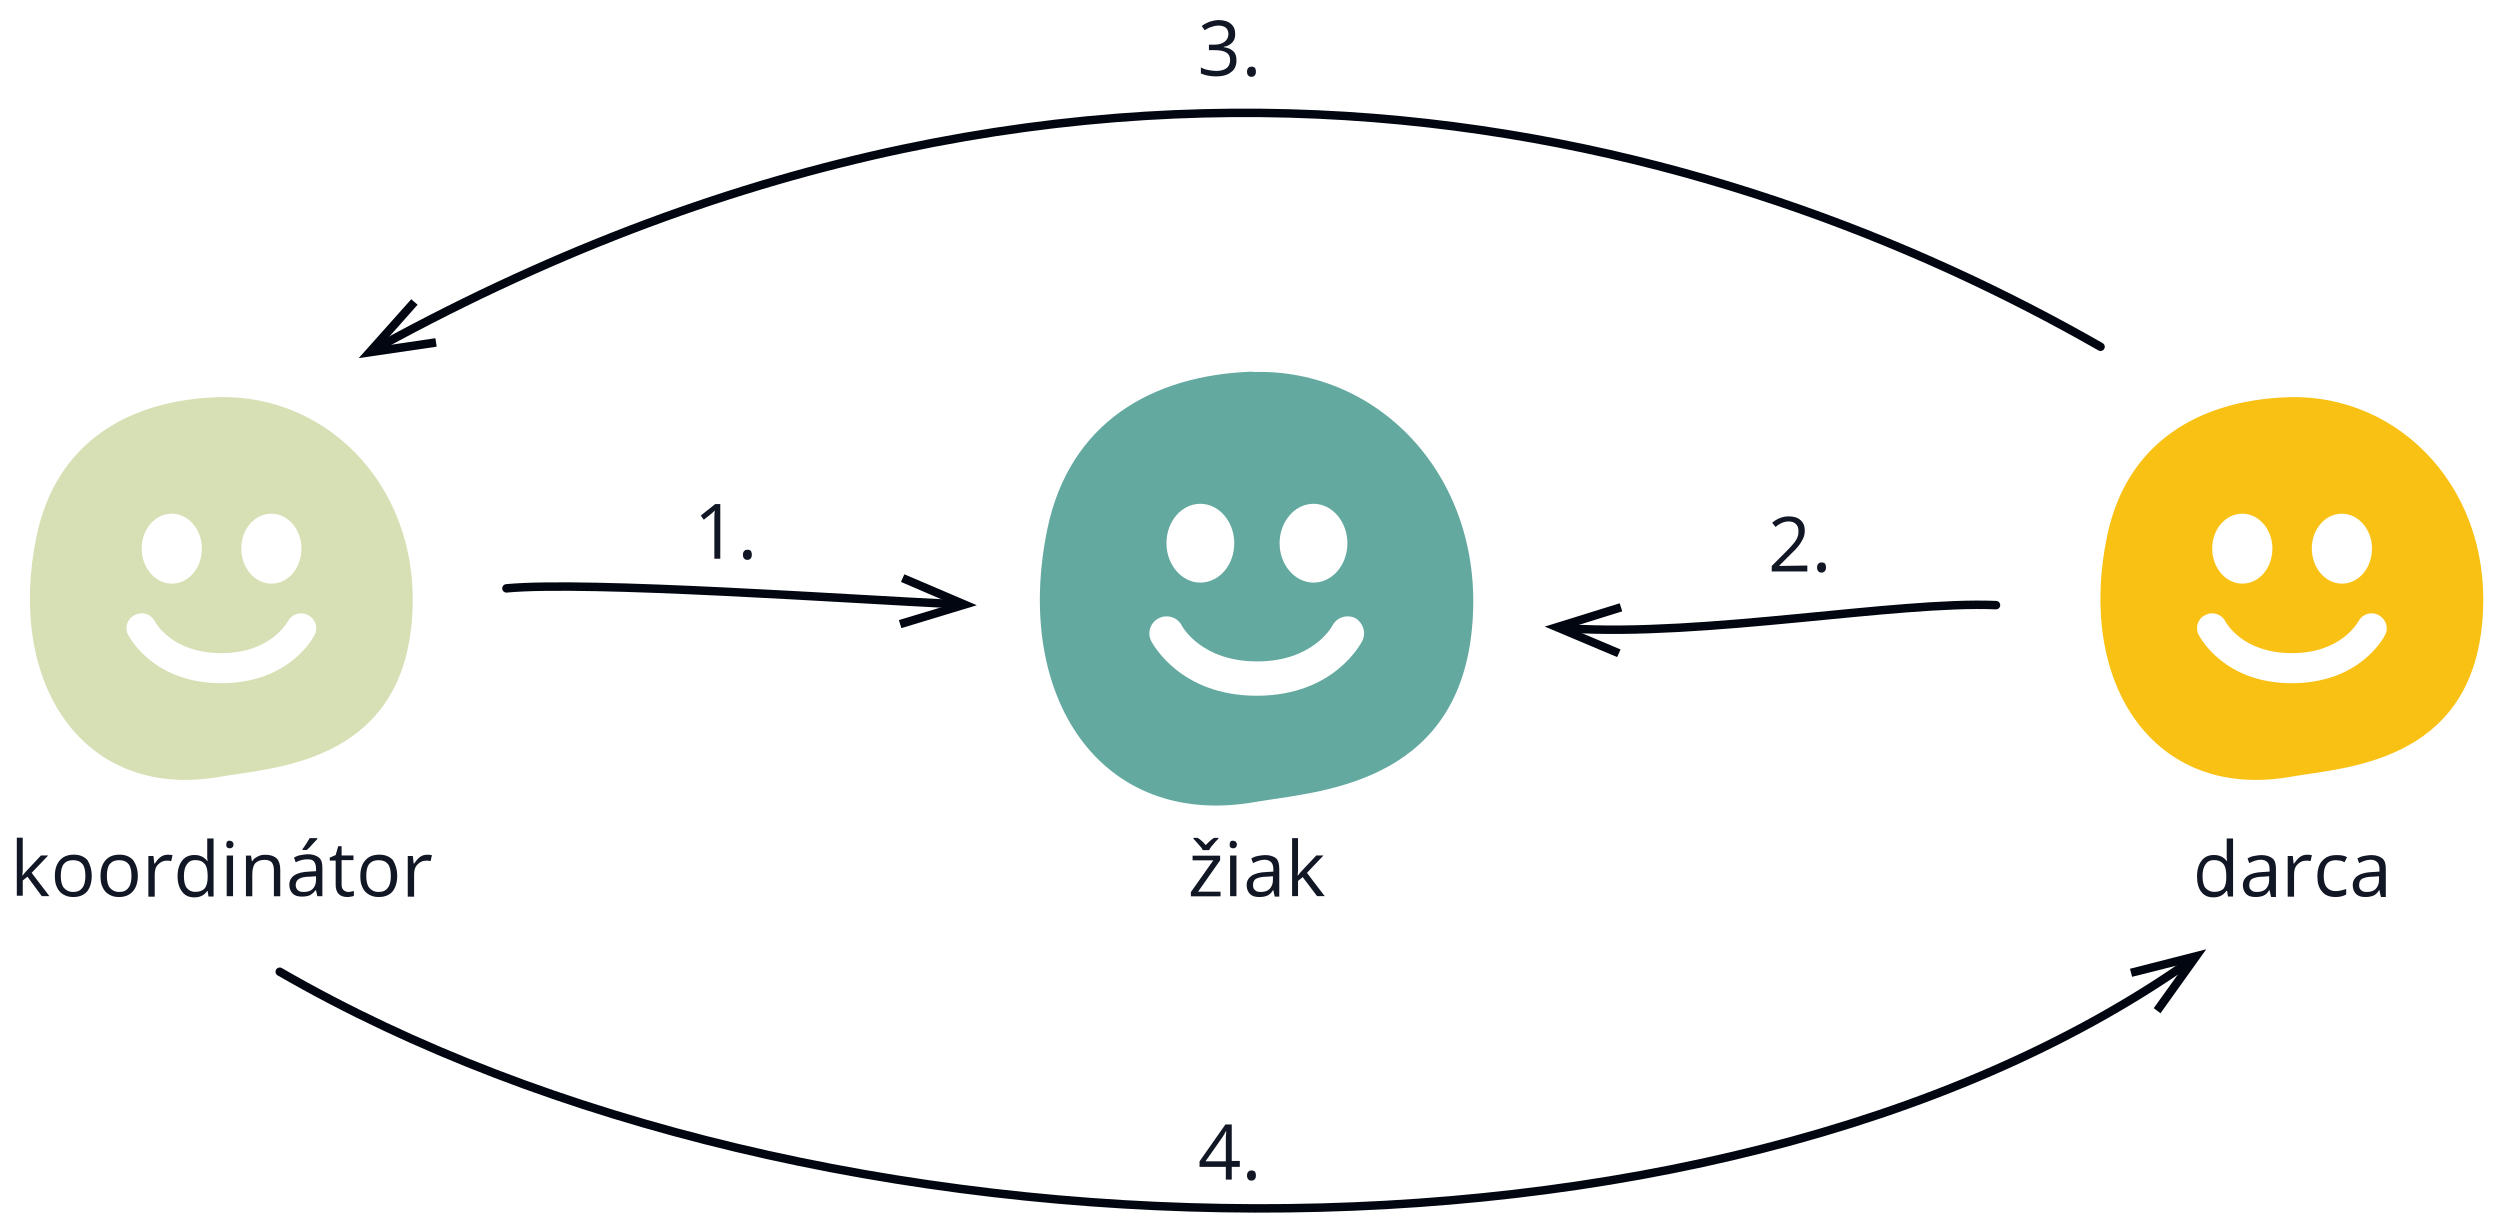
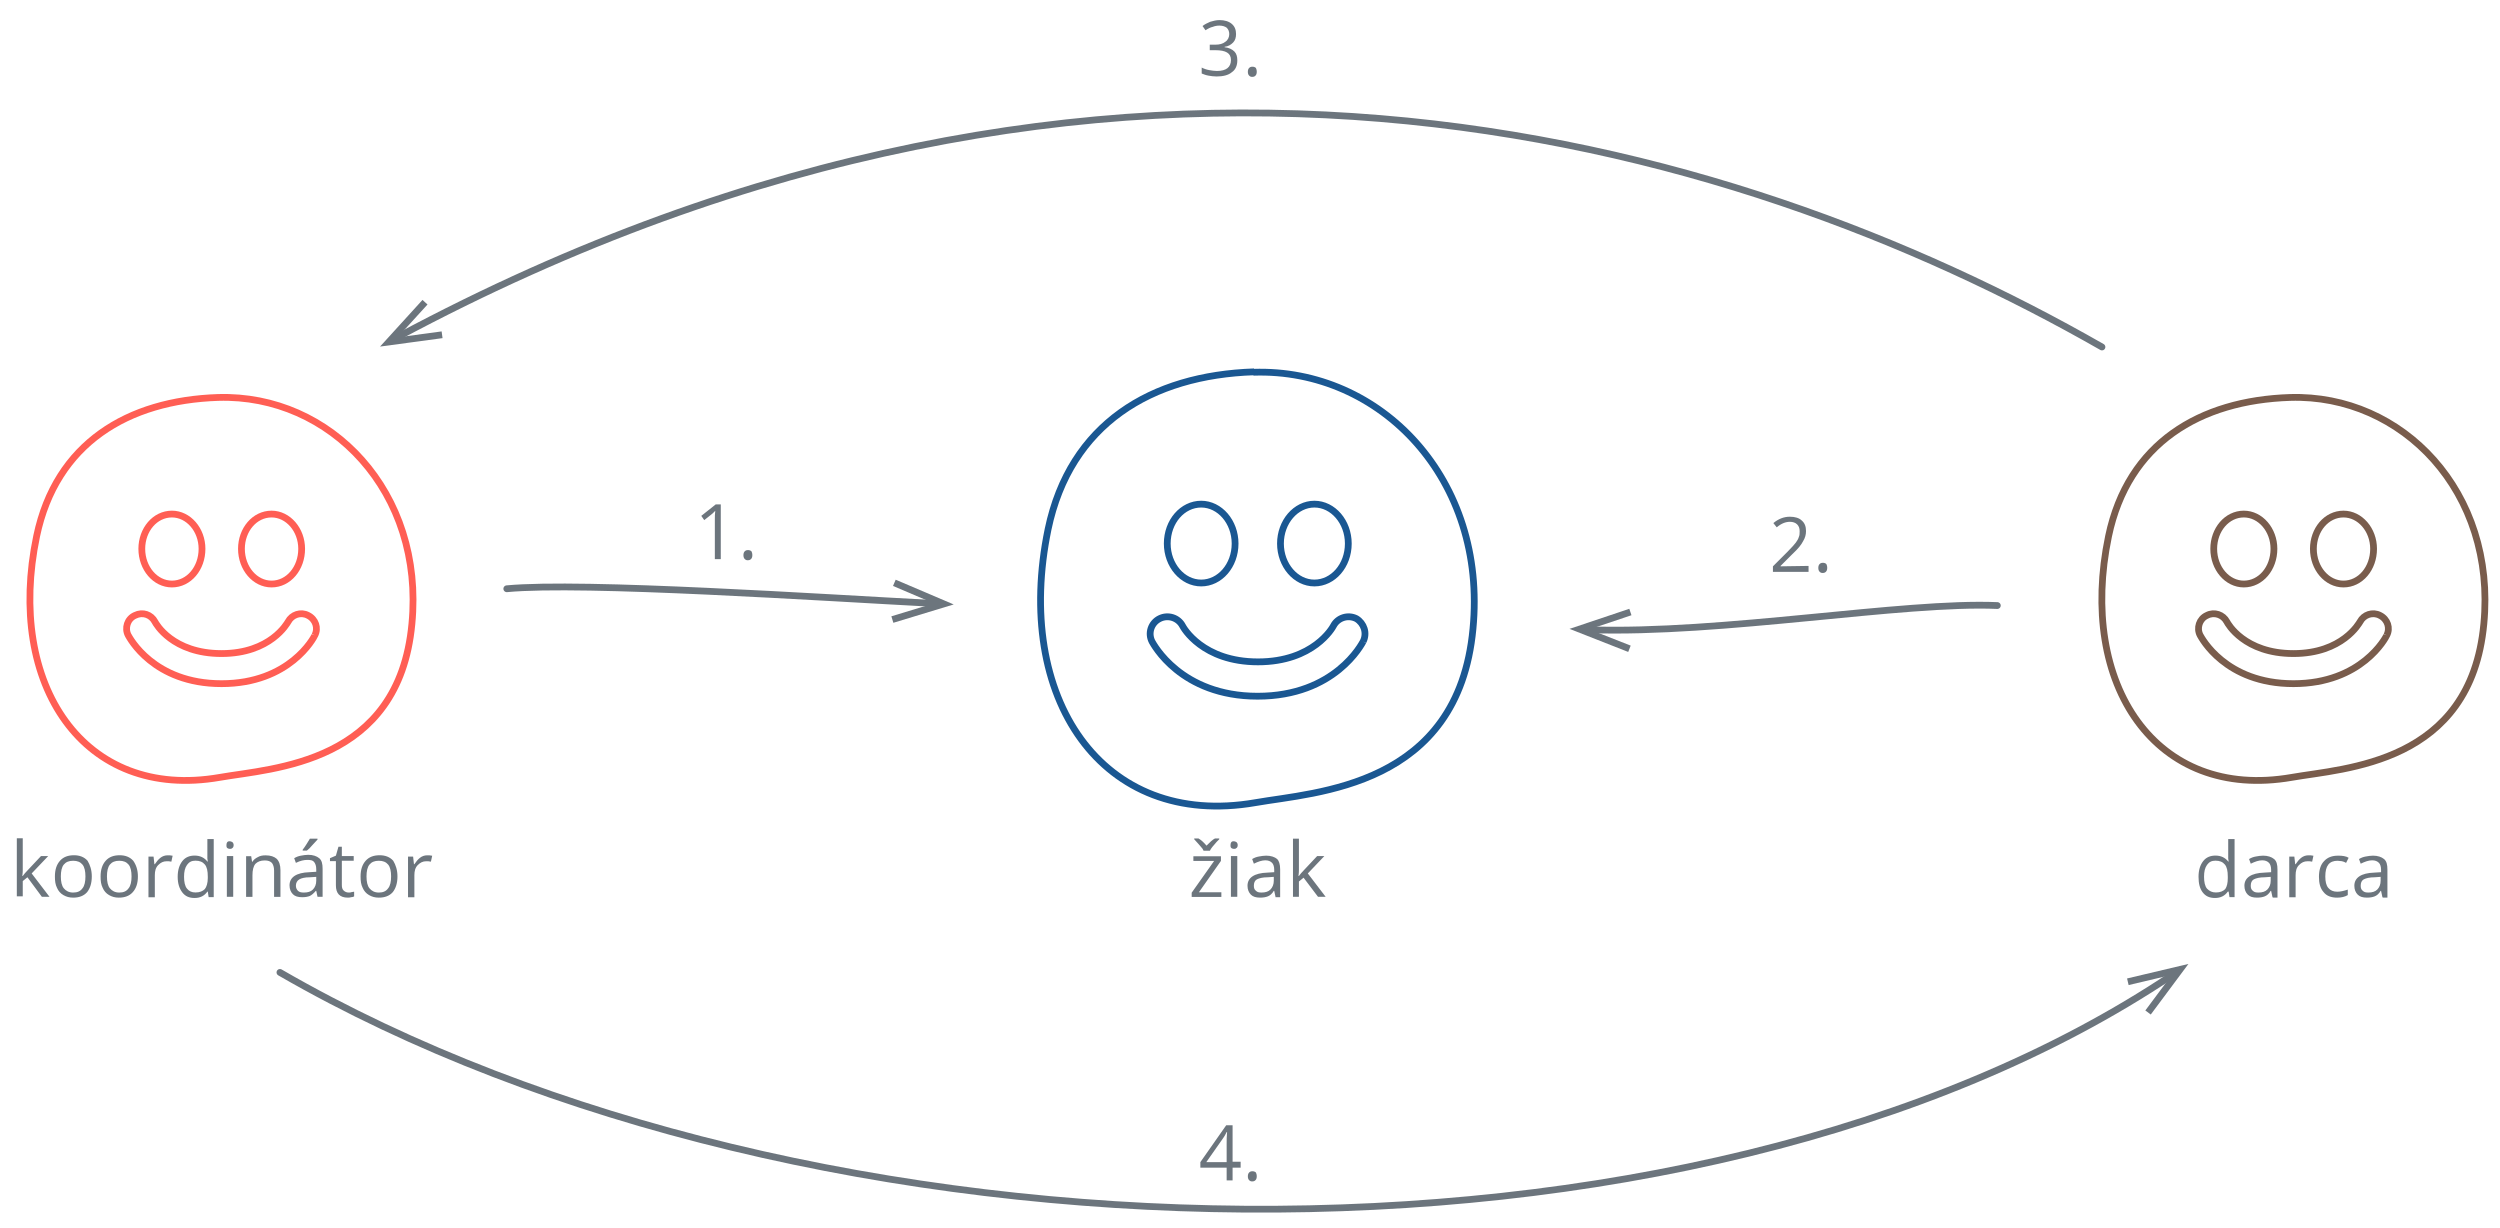
- <svg xmlns="http://www.w3.org/2000/svg" viewBox="0 0 737.5 362.5" height="362.5" width="737.5" xml:space="preserve" version="1.1">
-   <style>.s0{fill:#121726;}.s1{fill:none;stroke-linecap:round;stroke-linejoin:round;stroke-width:2;stroke:#020611;}.s2{fill:#020611;}</style>
-   <defs>
-     <clipPath clipPathUnits="userSpaceOnUse">
-       <path d="M0 290 590 290 590 0 0 0 0 290Z" />
-     </clipPath>
-   </defs>
-   <g transform="matrix(1.25,0,0,-1.25,0,362.5)">
-     <g clip-path="url(#clipPath16)">
-       <g transform="translate(74.2422,140.1641)">
-         <path d="m0 0c-0.2-0.5-5.9-11.4-22-11.4-16.1 0-21.7 10.9-22 11.4-0.9 1.7-0.2 3.9 1.6 4.7 1.8 0.9 3.8 0.2 4.7-1.5 0.2-0.4 4.1-7.5 15.7-7.5 11.6 0 15.5 7.2 15.7 7.5 0.9 1.7 3 2.4 4.7 1.5C0.2 3.8 0.9 1.7 0 0m-33.7 28.6c3.9 0 7.1-3.7 7.1-8.2 0-4.6-3.1-8.3-7.1-8.3-3.9 0-7.1 3.7-7.1 8.3 0 4.5 3.1 8.2 7.1 8.2m23.5 0c3.9 0 7.1-3.7 7.1-8.2 0-4.6-3.1-8.3-7.1-8.3-3.9 0-7.1 3.7-7.1 8.3 0 4.5 3.1 8.2 7.1 8.2m-12.6 27.5c-21.3-0.7-38.2-10.8-42.8-32.7-7.3-35 11.1-62.5 43.2-56.9 12.5 2.2 42.2 3.1 45.3 36.2 3 31.1-19.2 54.2-45.7 53.4" fill="#d7e0b5" />
-       </g>
-       <g transform="translate(5.3672,83.4053)">
-         <path d="m0 0c0.3 0.4 0.6 0.8 1.2 1.4l3.1 3.3 1.7 0-3.9-4.1 4.2-5.5-1.8 0-3.4 4.6-1.1-0.9 0-3.6-1.4 0 0 13.7 1.4 0 0-7.3C0 1.2 0 0.7-0.1 0L0 0Z" fill="#121726" />
-       </g>
-       <g transform="translate(14.3496,83.2998)">
-         <path d="m0 0c0-1.2 0.2-2.2 0.7-2.8 0.5-0.6 1.2-1 2.2-1 1 0 1.7 0.3 2.2 1C5.6-2.2 5.8-1.2 5.8 0 5.8 1.2 5.6 2.2 5.1 2.8 4.6 3.4 3.9 3.7 2.9 3.7 1.9 3.7 1.2 3.4 0.7 2.8 0.2 2.2 0 1.2 0 0M7.3 0C7.3-1.6 6.9-2.8 6.2-3.7 5.4-4.6 4.3-5 2.9-5c-0.9 0-1.6 0.2-2.3 0.6-0.7 0.4-1.2 1-1.5 1.7-0.4 0.8-0.5 1.6-0.5 2.7 0 1.6 0.4 2.8 1.2 3.7 0.8 0.9 1.9 1.3 3.3 1.3 1.3 0 2.4-0.4 3.2-1.3C6.9 2.7 7.3 1.5 7.3 0" fill="#121726" />
-       </g>
-       <g transform="translate(25.2227,83.2998)">
-         <path d="m0 0c0-1.2 0.2-2.2 0.7-2.8 0.5-0.6 1.2-1 2.2-1 1 0 1.7 0.3 2.2 1C5.6-2.2 5.8-1.2 5.8 0 5.8 1.2 5.6 2.2 5.1 2.8 4.6 3.4 3.9 3.7 2.9 3.7 1.9 3.7 1.2 3.4 0.7 2.8 0.2 2.2 0 1.2 0 0m7.3 0c0-1.6-0.4-2.8-1.2-3.7-0.8-0.9-1.9-1.3-3.3-1.3-0.9 0-1.6 0.2-2.3 0.6-0.7 0.4-1.2 1-1.5 1.7-0.4 0.8-0.5 1.6-0.5 2.7 0 1.6 0.4 2.8 1.2 3.7 0.8 0.9 1.9 1.3 3.3 1.3 1.3 0 2.4-0.4 3.2-1.3C6.9 2.7 7.3 1.5 7.3 0" fill="#121726" />
-       </g>
-       <g transform="translate(39.5137,88.2832)">
-         <path d="M0 0C0.4 0 0.8 0 1.2-0.1L0.9-1.5c-0.4 0.1-0.7 0.1-1.1 0.1-0.8 0-1.4-0.3-2-0.9-0.6-0.6-0.8-1.4-0.8-2.4l0-5.2-1.5 0 0 9.6 1.2 0 0.2-1.8 0.1 0c0.4 0.6 0.8 1.1 1.3 1.5C-1.2-0.2-0.6 0 0 0" fill="#121726" />
-       </g>
-       <g transform="translate(46.1055,79.5205)">
-         <path d="m0 0c1 0 1.7 0.3 2.2 0.8 0.4 0.5 0.7 1.4 0.7 2.6l0 0.3c0 1.4-0.2 2.3-0.7 2.9-0.5 0.6-1.2 0.9-2.2 0.9-0.9 0-1.5-0.3-2-1-0.5-0.7-0.7-1.6-0.7-2.8 0-1.2 0.2-2.2 0.7-2.8C-1.5 0.3-0.9 0 0 0m2.9 0.2-0.1 0c-0.7-1-1.7-1.5-3-1.5-1.3 0-2.2 0.4-2.9 1.3-0.7 0.9-1.1 2.1-1.1 3.7 0 1.6 0.4 2.8 1.1 3.7 0.7 0.9 1.7 1.3 2.9 1.3 1.3 0 2.3-0.5 3-1.4l0.1 0-0.1 0.7 0 0.7 0 3.9 1.5 0 0-13.7-1.2 0-0.2 1.3z" fill="#121726" />
-       </g>
-       <path d="m55 78.5-1.5 0 0 9.6 1.5 0 0-9.6zm-1.6 12.2c0 0.3 0.1 0.6 0.2 0.7 0.2 0.2 0.4 0.2 0.6 0.2 0.2 0 0.4-0.1 0.6-0.2 0.2-0.2 0.3-0.4 0.3-0.7 0-0.3-0.1-0.6-0.3-0.7-0.2-0.2-0.4-0.2-0.6-0.2-0.2 0-0.5 0.1-0.6 0.2-0.2 0.2-0.2 0.4-0.2 0.7" fill="#121726" />
-       <g transform="translate(64.6406,78.4746)">
-         <path d="m0 0 0 6.2c0 0.8-0.2 1.4-0.5 1.8-0.4 0.4-0.9 0.6-1.7 0.6-1 0-1.7-0.3-2.2-0.8C-4.9 7.2-5.1 6.3-5.1 5.1l0-5.1-1.5 0 0 9.6 1.2 0 0.2-1.3 0.1 0c0.3 0.5 0.7 0.8 1.3 1.1 0.5 0.3 1.1 0.4 1.8 0.4 1.2 0 2-0.3 2.6-0.8C1.2 8.4 1.5 7.5 1.5 6.3L1.5 0 0 0Z" fill="#121726" />
-       </g>
-       <g transform="translate(71.3828,89.6016)">
-         <path d="m0 0c0.3 0.4 0.6 0.8 0.9 1.3 0.3 0.5 0.6 1 0.8 1.3l1.8 0 0-0.2C3.2 2.1 2.8 1.6 2.3 1.1 1.8 0.5 1.4 0.1 1-0.2L0-0.2 0 0Zm0.3-10.1c0.9 0 1.6 0.2 2.1 0.7 0.5 0.5 0.8 1.2 0.8 2.1l0 0.9-1.5-0.1c-1.2 0-2-0.2-2.5-0.5-0.5-0.3-0.8-0.8-0.8-1.5 0-0.5 0.2-0.9 0.5-1.2 0.3-0.3 0.8-0.4 1.3-0.4m3.3-1-0.3 1.4-0.1 0c-0.5-0.6-1-1-1.4-1.2-0.5-0.2-1.1-0.3-1.8-0.3-1 0-1.7 0.2-2.2 0.7-0.5 0.5-0.8 1.2-0.8 2.1 0 1.9 1.6 3 4.7 3.1l1.6 0.1 0 0.6c0 0.8-0.2 1.3-0.5 1.7-0.3 0.4-0.8 0.5-1.6 0.5-0.8 0-1.7-0.2-2.7-0.7l-0.4 1.1c0.5 0.3 1 0.5 1.6 0.6 0.6 0.1 1.1 0.2 1.7 0.2 1.1 0 2-0.3 2.6-0.8 0.6-0.5 0.8-1.3 0.8-2.5l0-6.6-1.1 0z" fill="#121726" />
-       </g>
-       <g transform="translate(82.2188,79.5029)">
-         <path d="m0 0c0.3 0 0.5 0 0.7 0.1 0.2 0 0.4 0.1 0.6 0.1l0-1.1C1.2-1 0.9-1.1 0.6-1.1 0.3-1.2 0-1.2-0.2-1.2c-1.9 0-2.8 1-2.8 2.9l0 5.7-1.4 0 0 0.7 1.4 0.6 0.6 2.1 0.8 0 0-2.2 2.8 0 0-1.1-2.8 0 0-5.7c0-0.6 0.1-1 0.4-1.3C-0.9 0.2-0.5 0 0 0" fill="#121726" />
-       </g>
-       <g transform="translate(86.4375,83.2998)">
-         <path d="m0 0c0-1.2 0.2-2.2 0.7-2.8 0.5-0.6 1.2-1 2.2-1 1 0 1.7 0.3 2.2 1C5.6-2.2 5.8-1.2 5.8 0 5.8 1.2 5.6 2.2 5.1 2.8 4.6 3.4 3.9 3.7 2.9 3.7 1.9 3.7 1.2 3.4 0.7 2.8 0.2 2.2 0 1.2 0 0M7.3 0C7.3-1.6 6.9-2.8 6.2-3.7 5.4-4.6 4.3-5 2.9-5c-0.9 0-1.6 0.2-2.3 0.6-0.7 0.4-1.2 1-1.5 1.7-0.4 0.8-0.5 1.6-0.5 2.7 0 1.6 0.4 2.8 1.2 3.7 0.8 0.9 1.9 1.3 3.3 1.3 1.3 0 2.4-0.4 3.2-1.3C6.9 2.7 7.3 1.5 7.3 0" fill="#121726" />
-       </g>
-       <g transform="translate(100.7285,88.2832)">
-         <path d="M0 0C0.4 0 0.8 0 1.2-0.1L0.9-1.5c-0.4 0.1-0.7 0.1-1.1 0.1-0.8 0-1.4-0.3-2-0.9-0.6-0.6-0.8-1.4-0.8-2.4l0-5.2-1.5 0 0 9.6 1.2 0 0.2-1.8 0.1 0c0.4 0.6 0.8 1.1 1.3 1.5C-1.2-0.2-0.6 0 0 0" fill="#121726" />
-       </g>
-       <g transform="translate(321.4844,138.7051)">
-         <path d="m0 0c-0.3-0.5-6.6-12.9-24.9-12.9-18.2 0-24.6 12.4-24.9 12.9-1 2-0.2 4.4 1.8 5.4 2 1 4.4 0.2 5.4-1.7 0.2-0.4 4.7-8.5 17.8-8.5 13.1 0 17.6 8.1 17.8 8.5 1 1.9 3.4 2.7 5.4 1.7C0.2 4.3 1 2 0 0m-38.2 32.4c4.4 0 8-4.2 8-9.3 0-5.2-3.6-9.3-8-9.3-4.4 0-8 4.2-8 9.3 0 5.2 3.6 9.3 8 9.3m26.7 0c4.4 0 8-4.2 8-9.3 0-5.2-3.6-9.3-8-9.3-4.4 0-8 4.2-8 9.3 0 5.1 3.6 9.3 8 9.3m-14.2 31.2C-50 62.8-69.1 51.3-74.3 26.5c-8.2-39.7 12.6-70.8 48.9-64.5 14.2 2.5 47.8 3.6 51.3 41 3.4 35.2-21.7 61.5-51.8 60.5" fill="#63a9a0" />
-       </g>
-       <g transform="translate(281.6465,92.2646)">
-         <path d="M0 0 1 0C1.7-0.4 2.3-1 2.9-1.7 3.7-0.9 4.3-0.3 4.9 0l1 0 0-0.2-0.6-0.6C4.5-1.7 3.9-2.4 3.7-2.9l-1.5 0C2.1-2.6 1.9-2.3 1.6-2 1.3-1.6 0.7-1 0-0.2L0 0Zm6.4-13.8-7 0 0 1 5.3 7.5-4.9 0 0 1.1 6.5 0 0-1.1-5.2-7.4 5.3 0 0-1.1z" fill="#121726" />
-       </g>
-       <path d="m291.8 78.5-1.5 0 0 9.6 1.5 0 0-9.6zm-1.6 12.2c0 0.3 0.1 0.6 0.2 0.7 0.2 0.2 0.4 0.2 0.6 0.2 0.2 0 0.4-0.1 0.6-0.2 0.2-0.2 0.3-0.4 0.3-0.7 0-0.3-0.1-0.6-0.3-0.7-0.2-0.2-0.4-0.2-0.6-0.2-0.2 0-0.5 0.1-0.6 0.2-0.2 0.2-0.2 0.4-0.2 0.7" fill="#121726" />
-       <g transform="translate(297.5117,79.5029)">
-         <path d="m0 0c0.9 0 1.6 0.2 2.1 0.7 0.5 0.5 0.8 1.2 0.8 2.1l0 0.9L1.5 3.6C0.3 3.6-0.5 3.4-1.1 3.1-1.6 2.8-1.8 2.3-1.8 1.6-1.8 1.1-1.7 0.7-1.3 0.4-1 0.1-0.6 0 0 0m3.3-1-0.3 1.4-0.1 0C2.5-0.3 2-0.7 1.5-0.9 1-1.1 0.4-1.2-0.3-1.2c-1 0-1.7 0.2-2.2 0.7-0.5 0.5-0.8 1.2-0.8 2.1 0 1.9 1.6 3 4.7 3.1l1.6 0.1 0 0.6C3 6.1 2.8 6.7 2.5 7 2.1 7.4 1.6 7.6 0.9 7.6 0.1 7.6-0.8 7.3-1.8 6.8l-0.4 1.1c0.5 0.3 1 0.5 1.6 0.6 0.6 0.1 1.1 0.2 1.7 0.2 1.1 0 2-0.3 2.6-0.8C4.1 7.5 4.4 6.7 4.4 5.5l0-6.6-1.1 0z" fill="#121726" />
-       </g>
-       <g transform="translate(306.3359,83.4053)">
-         <path d="m0 0c0.3 0.4 0.6 0.8 1.2 1.4l3.1 3.3 1.7 0L2.1 0.6 6.3-4.9 4.5-4.9 1.1-0.4 0-1.3l0-3.6-1.4 0 0 13.7 1.4 0 0-7.3C0 1.2 0 0.7-0.1 0L0 0Z" fill="#121726" />
-       </g>
-       <g transform="translate(169.9883,158.1367)">
-         <path d="m0 0-1.4 0 0 9.2c0 0.8 0 1.5 0.1 2.2C-1.5 11.2-1.6 11.1-1.8 10.9-1.9 10.8-2.6 10.2-3.9 9.2L-4.6 10.2-1.2 12.9 0 12.9 0 0Z" fill="#121726" />
-       </g>
-       <g transform="translate(175.332,159.0684)">
-         <path d="m0 0c0 0.4 0.1 0.7 0.3 0.9 0.2 0.2 0.4 0.3 0.8 0.3 0.3 0 0.6-0.1 0.8-0.3C2 0.7 2.1 0.4 2.1 0 2.1-0.4 2-0.7 1.8-0.9 1.6-1.1 1.4-1.2 1-1.2 0.7-1.2 0.5-1.1 0.3-0.9 0.1-0.7 0-0.4 0 0" fill="#121726" />
-       </g>
-       <g transform="translate(426.5293,155.1367)">
-         <path d="m0 0-8.4 0 0 1.3 3.4 3.4c1 1 1.7 1.8 2 2.2 0.3 0.4 0.6 0.9 0.7 1.3 0.2 0.4 0.2 0.9 0.2 1.4 0 0.7-0.2 1.2-0.6 1.6-0.4 0.4-1 0.6-1.7 0.6-0.5 0-1-0.1-1.5-0.3-0.5-0.2-1-0.5-1.6-1l-0.8 1c1.2 1 2.5 1.5 3.9 1.5 1.2 0 2.2-0.3 2.8-0.9 0.7-0.6 1-1.4 1-2.5 0-0.8-0.2-1.6-0.7-2.4C-1.7 6.4-2.5 5.4-3.8 4.2l-2.8-2.8 0-0.1L0 1.4 0 0Z" fill="#121726" />
-       </g>
-       <g transform="translate(428.832,156.0684)">
-         <path d="m0 0c0 0.4 0.1 0.7 0.3 0.9 0.2 0.2 0.4 0.3 0.8 0.3 0.3 0 0.6-0.1 0.8-0.3C2 0.7 2.1 0.4 2.1 0 2.1-0.4 2-0.7 1.8-0.9 1.6-1.1 1.4-1.2 1-1.2 0.7-1.2 0.5-1.1 0.3-0.9 0.1-0.7 0-0.4 0 0" fill="#121726" />
-       </g>
-       <g transform="translate(291.5078,281.9629)">
-         <path d="m0 0c0-0.8-0.2-1.5-0.7-2-0.5-0.5-1.1-0.9-2-1l0-0.1c1-0.1 1.8-0.5 2.3-1 0.5-0.5 0.7-1.2 0.7-2.1 0-1.2-0.4-2.2-1.3-2.8-0.8-0.7-2.1-1-3.6-1-0.7 0-1.3 0.1-1.9 0.2-0.6 0.1-1.1 0.3-1.6 0.5l0 1.4c0.6-0.3 1.2-0.5 1.8-0.6 0.6-0.1 1.2-0.2 1.8-0.2 2.2 0 3.3 0.9 3.3 2.6 0 1.6-1.2 2.3-3.7 2.3l-1.3 0 0 1.3 1.3 0c1 0 1.8 0.2 2.4 0.7 0.6 0.4 0.9 1.1 0.9 1.8 0 0.6-0.2 1.1-0.6 1.5C-2.6 1.8-3.2 2-3.9 2-4.5 2-5 1.9-5.5 1.7-6 1.6-6.6 1.3-7.2 0.9l-0.7 1c0.5 0.4 1.1 0.7 1.8 1 0.7 0.2 1.4 0.4 2.2 0.4 1.2 0 2.2-0.3 2.9-0.9C-0.3 1.8 0 1 0 0" fill="#121726" />
-       </g>
-       <g transform="translate(294.2949,273.0684)">
-         <path d="m0 0c0 0.4 0.1 0.7 0.3 0.9 0.2 0.2 0.4 0.3 0.8 0.3 0.3 0 0.6-0.1 0.8-0.3C2 0.7 2.1 0.4 2.1 0 2.1-0.4 2-0.7 1.8-0.9 1.6-1.1 1.4-1.2 1-1.2 0.7-1.2 0.5-1.1 0.3-0.9 0.1-0.7 0-0.4 0 0" fill="#121726" />
-       </g>
-       <g transform="translate(289.293,15.9209)">
-         <path d="M0 0 0 4.3C0 5.1 0 6.1 0.1 7.1l-0.1 0C-0.3 6.5-0.5 6.1-0.8 5.7L-4.8 0 0 0Zm3.3-1.3-1.9 0 0-3-1.4 0 0 3-6.2 0 0 1.3 6.1 8.7 1.5 0 0-8.6 1.9 0 0-1.3z" fill="#121726" />
-       </g>
-       <g transform="translate(294.2949,12.5723)">
-         <path d="m0 0c0 0.4 0.1 0.7 0.3 0.9 0.2 0.2 0.4 0.3 0.8 0.3 0.3 0 0.6-0.1 0.8-0.3C2 0.7 2.1 0.4 2.1 0 2.1-0.4 2-0.7 1.8-0.9 1.6-1.1 1.4-1.2 1-1.2 0.7-1.2 0.5-1.1 0.3-0.9 0.1-0.7 0-0.4 0 0" fill="#121726" />
-       </g>
-       <g transform="translate(562.8867,140.1641)">
-         <path d="m0 0c-0.2-0.5-5.9-11.4-22-11.4-16.1 0-21.7 10.9-22 11.4-0.9 1.7-0.2 3.9 1.6 4.7 1.7 0.9 3.8 0.2 4.7-1.5 0.2-0.4 4.1-7.5 15.7-7.5 11.6 0 15.5 7.2 15.7 7.5C-5.4 4.9-3.3 5.6-1.6 4.7 0.2 3.8 0.9 1.7 0 0m-33.7 28.6c3.9 0 7.1-3.7 7.1-8.2 0-4.6-3.1-8.3-7.1-8.3-3.9 0-7.1 3.7-7.1 8.3 0 4.5 3.1 8.2 7.1 8.2m23.5 0c3.9 0 7.1-3.7 7.1-8.2 0-4.6-3.1-8.3-7.1-8.3-3.9 0-7.1 3.7-7.1 8.3 0 4.5 3.1 8.2 7.1 8.2m-12.6 27.5c-21.3-0.7-38.2-10.8-42.8-32.7-7.3-35 11.1-62.5 43.2-56.9 12.5 2.2 42.2 3.1 45.3 36.2 3 31.1-19.2 54.2-45.7 53.4" fill="#f8c114" />
-       </g>
-       <g transform="translate(522.6016,79.5205)">
-         <path d="M0 0C1 0 1.7 0.3 2.2 0.8 2.6 1.4 2.8 2.2 2.8 3.4l0 0.3c0 1.4-0.2 2.3-0.7 2.9-0.5 0.6-1.2 0.9-2.2 0.9-0.9 0-1.5-0.3-2-1-0.5-0.7-0.7-1.6-0.7-2.8 0-1.2 0.2-2.2 0.7-2.8C-1.5 0.3-0.9 0 0 0m2.9 0.2-0.1 0c-0.7-1-1.7-1.5-3-1.5-1.3 0-2.2 0.4-2.9 1.3-0.7 0.9-1 2.1-1 3.7 0 1.6 0.4 2.8 1.1 3.7 0.7 0.9 1.7 1.3 2.9 1.3 1.3 0 2.3-0.5 3-1.4l0.1 0-0.1 0.7 0 0.7 0 3.9 1.5 0 0-13.7-1.2 0-0.2 1.3z" fill="#121726" />
-       </g>
-       <g transform="translate(532.6211,79.5029)">
-         <path d="m0 0c0.9 0 1.6 0.2 2.1 0.7 0.5 0.5 0.8 1.2 0.8 2.1l0 0.9L1.5 3.6C0.3 3.6-0.5 3.4-1.1 3.1-1.6 2.8-1.8 2.3-1.8 1.6-1.8 1.1-1.7 0.7-1.3 0.4-1 0.1-0.6 0 0 0m3.3-1-0.3 1.4-0.1 0C2.5-0.3 2-0.7 1.5-0.9c-0.5-0.2-1.1-0.3-1.8-0.3-1 0-1.7 0.2-2.2 0.7-0.5 0.5-0.8 1.2-0.8 2.1 0 1.9 1.6 3 4.7 3.1l1.6 0.1 0 0.6C3 6.1 2.8 6.7 2.5 7 2.1 7.4 1.6 7.6 0.9 7.6 0.1 7.6-0.8 7.3-1.8 6.8l-0.4 1.1c0.5 0.3 1 0.5 1.6 0.6 0.6 0.1 1.1 0.2 1.7 0.2 1.1 0 2-0.3 2.6-0.8 0.6-0.5 0.8-1.3 0.8-2.5l0-6.6-1.1 0z" fill="#121726" />
-       </g>
-       <g transform="translate(544.3984,88.2832)">
-         <path d="M0 0C0.4 0 0.8 0 1.2-0.1L0.9-1.5c-0.4 0.1-0.7 0.1-1.1 0.1-0.8 0-1.4-0.3-2-0.9-0.6-0.6-0.8-1.4-0.8-2.4l0-5.2-1.5 0 0 9.6 1.2 0 0.2-1.8 0.1 0c0.4 0.6 0.8 1.1 1.3 1.5C-1.2-0.2-0.6 0 0 0" fill="#121726" />
-       </g>
-       <g transform="translate(551.2012,78.2988)">
-         <path d="m0 0c-1.4 0-2.5 0.4-3.2 1.3-0.8 0.9-1.1 2.1-1.1 3.6 0 1.6 0.4 2.9 1.2 3.7 0.8 0.9 1.9 1.3 3.3 1.3 0.5 0 0.9 0 1.4-0.1 0.5-0.1 0.8-0.2 1.1-0.4L2.1 8.2C1.8 8.4 1.5 8.5 1.1 8.6 0.7 8.6 0.4 8.7 0.1 8.7c-2 0-2.9-1.2-2.9-3.7 0-1.2 0.2-2.1 0.7-2.7 0.5-0.6 1.2-0.9 2.1-0.9 0.8 0 1.6 0.2 2.5 0.5l0-1.3C1.8 0.2 1 0 0 0" fill="#121726" />
-       </g>
-       <g transform="translate(558.5488,79.5029)">
-         <path d="m0 0c0.9 0 1.6 0.2 2.1 0.7 0.5 0.5 0.8 1.2 0.8 2.1l0 0.9L1.5 3.6C0.3 3.6-0.5 3.4-1.1 3.1-1.6 2.8-1.8 2.3-1.8 1.6-1.8 1.1-1.7 0.7-1.3 0.4-1 0.1-0.6 0 0 0m3.3-1-0.3 1.4-0.1 0C2.5-0.3 2-0.7 1.5-0.9c-0.5-0.2-1.1-0.3-1.8-0.3-1 0-1.7 0.2-2.2 0.7-0.5 0.5-0.8 1.2-0.8 2.1 0 1.9 1.6 3 4.7 3.1l1.6 0.1 0 0.6C3 6.1 2.8 6.7 2.5 7 2.1 7.4 1.6 7.6 0.9 7.6 0.1 7.6-0.8 7.3-1.8 6.8l-0.4 1.1c0.5 0.3 1 0.5 1.6 0.6 0.6 0.1 1.1 0.2 1.7 0.2 1.1 0 2-0.3 2.6-0.8 0.6-0.5 0.8-1.3 0.8-2.5l0-6.6-1.1 0z" fill="#121726" />
-       </g>
-       <g transform="translate(119.5215,151.1465)">
-         <path d="M0 0C19.1 1.8 81.9-2.6 105.4-3.7" class="s1" />
-       </g>
-       <g transform="translate(212.7275,141.7637)">
-         <path d="M0 0-0.6 1.9 12 5.7-0.1 10.9 0.7 12.7 17.8 5.4 0 0Z" fill="#020611" />
-       </g>
-       <g transform="translate(370.1523,141.6885)">
-         <path d="M0 0C32-2 77.5 6.5 100.9 5.5" class="s1" />
-       </g>
-       <g transform="translate(381.6504,134.9277)">
-         <path d="M0 0 0.8 1.8-11.3 6.9 1.2 10.8 0.6 12.7-17.1 7.2 0 0Z" fill="#020611" />
-       </g>
-       <g transform="translate(495.7266,208.1641)">
-         <path d="M0 0C-87.8 50.2-234.9 93.8-406.1 0.1" class="s1" />
-       </g>
-       <g transform="translate(97.0547,219.3848)">
-         <path d="M0 0 1.5-1.3-7.2-11.1 5.7-9.2 6-11.2-12.4-13.9 0 0Z" fill="#020611" />
-       </g>
-       <g transform="translate(66.0215,60.667)">
-         <path d="M0 0C126.3-73 337.5-76.6 450.1 2" class="s1" />
-       </g>
-       <g transform="translate(509.876,50.8721)">
-         <path d="M0 0-1.6 1.2 6 11.8-6.7 8.6-7.2 10.5 10.8 15.1 0 0Z" fill="#020611" />
-       </g>
-     </g>
-   </g>
+ <svg xmlns="http://www.w3.org/2000/svg" width="737" height="362" viewBox="71.25 601.75 737 362">
+   <path fill="none" stroke="#FF5E54" stroke-width="2" stroke-miterlimit="10" d="M164.053 789.045c-.25.625-7.375 14.25-27.5 14.25s-27.125-13.625-27.5-14.25c-1.125-2.125-.25-4.875 2-5.875 2.25-1.125 4.75-.25 5.875 1.875.25.5 5.125 9.375 19.625 9.375s19.375-9 19.625-9.375c1.125-2.125 3.75-3 5.875-1.875 2.25 1.125 3.125 3.75 2 5.875m-42.125-35.75c4.875 0 8.875 4.625 8.875 10.25 0 5.75-3.875 10.375-8.875 10.375-4.875 0-8.875-4.625-8.875-10.375 0-5.625 3.875-10.25 8.875-10.25m29.375 0c4.875 0 8.875 4.625 8.875 10.25 0 5.75-3.875 10.375-8.875 10.375-4.875 0-8.875-4.625-8.875-10.375 0-5.625 3.875-10.25 8.875-10.25m-15.75-34.375c-26.625.875-47.75 13.5-53.5 40.875-9.125 43.75 13.875 78.125 54 71.125 15.625-2.75 52.75-3.875 56.625-45.25 3.75-38.875-24-67.75-57.125-66.75" />
+   <path fill="#6C757D" d="M77.959 859.993c.375-.5.75-1 1.5-1.75l3.875-4.125h2.125l-4.875 5.125 5.25 6.875h-2.25l-4.25-5.75-1.375 1.125v4.5h-1.75v-17.125h1.75v9.125c0 .5 0 1.125-.125 2h.125zm11.228.132c0 1.5.25 2.75.875 3.5s1.5 1.25 2.75 1.25 2.125-.375 2.75-1.25c.625-.75.875-2 .875-3.5s-.25-2.75-.875-3.5-1.5-1.125-2.75-1.125-2.125.375-2.75 1.125-.875 2-.875 3.5m9.125 0c0 2-.5 3.5-1.375 4.625-1 1.125-2.375 1.625-4.125 1.625-1.125 0-2-.25-2.875-.75s-1.5-1.25-1.875-2.125c-.5-1-.625-2-.625-3.375 0-2 .5-3.5 1.5-4.625s2.375-1.625 4.125-1.625c1.625 0 3 .5 4 1.625.75 1.25 1.25 2.75 1.25 4.625m4.467 0c0 1.5.25 2.75.875 3.5s1.5 1.25 2.75 1.25 2.125-.375 2.75-1.25c.625-.75.875-2 .875-3.5s-.25-2.75-.875-3.5-1.5-1.125-2.75-1.125-2.125.375-2.75 1.125-.875 2-.875 3.5m9.125 0c0 2-.5 3.5-1.5 4.625s-2.375 1.625-4.125 1.625c-1.125 0-2-.25-2.875-.75s-1.5-1.25-1.875-2.125c-.5-1-.625-2-.625-3.375 0-2 .5-3.5 1.5-4.625s2.375-1.625 4.125-1.625c1.625 0 3 .5 4 1.625.875 1.25 1.375 2.75 1.375 4.625m8.738-6.229c.5 0 1 0 1.5.125l-.375 1.75c-.5-.125-.875-.125-1.375-.125-1 0-1.75.375-2.5 1.125s-1 1.75-1 3v6.5h-1.875v-12h1.5l.25 2.25h.125c.5-.75 1-1.375 1.625-1.875s1.375-.75 2.125-.75m8.24 10.954c1.25 0 2.125-.375 2.75-1 .5-.625.875-1.75.875-3.25v-.375c0-1.75-.25-2.875-.875-3.625s-1.5-1.125-2.75-1.125c-1.125 0-1.875.375-2.5 1.25s-.875 2-.875 3.5.25 2.75.875 3.5 1.375 1.125 2.5 1.125m3.625-.25h-.125c-.875 1.25-2.125 1.875-3.75 1.875s-2.75-.5-3.625-1.625-1.375-2.625-1.375-4.625.5-3.5 1.375-4.625 2.125-1.625 3.625-1.625c1.625 0 2.875.625 3.75 1.75h.125l-.125-.875v-5.75h1.875v17.125h-1.5l-.25-1.625zm7.493 1.525h-1.875v-12H140v12zm-2-15.25c0-.375.125-.75.25-.875.25-.25.5-.25.75-.25s.5.125.75.25c.25.25.375.5.375.875s-.125.75-.375.875c-.25.25-.5.25-.75.25s-.625-.125-.75-.25c-.25-.25-.25-.5-.25-.875m14.051 15.281v-7.75c0-1-.25-1.75-.625-2.25-.5-.5-1.125-.75-2.125-.75-1.25 0-2.125.375-2.75 1-.625.75-.875 1.875-.875 3.375v6.375h-1.875v-12h1.5l.25 1.625h.125c.375-.625.875-1 1.625-1.375.625-.375 1.375-.5 2.25-.5 1.5 0 2.5.375 3.25 1 .75.75 1.125 1.875 1.125 3.375v7.875h-1.875zm8.428-13.908c.375-.5.75-1 1.125-1.625s.75-1.25 1-1.625h2.25v.25c-.375.375-.875 1-1.5 1.625-.625.75-1.125 1.25-1.625 1.625h-1.25v-.25zm.375 12.625c1.125 0 2-.25 2.625-.875s1-1.5 1-2.625v-1.125l-1.875.125c-1.5 0-2.5.25-3.125.625s-1 1-1 1.875c0 .625.25 1.125.625 1.5s1 .5 1.625.5m4.125 1.25l-.375-1.75h-.125c-.625.75-1.25 1.25-1.75 1.5-.625.25-1.375.375-2.25.375-1.25 0-2.125-.25-2.75-.875s-1-1.5-1-2.625c0-2.375 2-3.75 5.875-3.875l2-.125v-.75c0-1-.25-1.625-.625-2.125s-1-.625-2-.625-2.125.25-3.375.875l-.5-1.375c.625-.375 1.25-.625 2-.75s1.375-.25 2.125-.25c1.375 0 2.5.375 3.25 1s1 1.625 1 3.125v8.25h-1.5zm9.17-1.252c.375 0 .625 0 .875-.125.25 0 .5-.125.75-.125v1.375c-.125.125-.5.25-.875.25-.375.125-.75.125-1 .125-2.375 0-3.5-1.25-3.5-3.625v-7.125h-1.75v-.875l1.75-.75.75-2.625h1v2.75h3.5v1.375h-3.5v7.125c0 .75.125 1.25.5 1.625s.875.625 1.5.625m5.273-4.746c0 1.5.25 2.75.875 3.5s1.5 1.25 2.75 1.25 2.125-.375 2.75-1.25c.625-.75.875-2 .875-3.5s-.25-2.75-.875-3.5-1.5-1.125-2.75-1.125-2.125.375-2.75 1.125-.875 2-.875 3.5m9.125 0c0 2-.5 3.5-1.375 4.625-1 1.125-2.375 1.625-4.125 1.625-1.125 0-2-.25-2.875-.75s-1.5-1.25-1.875-2.125c-.5-1-.625-2-.625-3.375 0-2 .5-3.5 1.5-4.625s2.375-1.625 4.125-1.625c1.625 0 3 .5 4 1.625.75 1.25 1.25 2.75 1.25 4.625m8.738-6.229c.5 0 1 0 1.5.125l-.375 1.75c-.5-.125-.875-.125-1.375-.125-1 0-1.75.375-2.5 1.125s-1 1.75-1 3v6.5h-1.875v-12h1.5l.25 2.25h.125c.5-.75 1-1.375 1.625-1.875s1.375-.75 2.125-.75" />
+   <path fill="none" stroke="#1A5792" stroke-width="2" stroke-miterlimit="10" d="M473.106 790.869c-.375.625-8.25 16.125-31.125 16.125-22.75 0-30.75-15.5-31.125-16.125-1.25-2.5-.25-5.5 2.25-6.75s5.5-.25 6.75 2.125c.25.5 5.875 10.625 22.25 10.625s22-10.125 22.25-10.625c1.25-2.375 4.25-3.375 6.75-2.125 2.25 1.375 3.25 4.25 2 6.75m-47.75-40.5c5.5 0 10 5.25 10 11.625 0 6.5-4.5 11.625-10 11.625s-10-5.25-10-11.625c0-6.5 4.5-11.625 10-11.625m33.375 0c5.5 0 10 5.25 10 11.625 0 6.5-4.5 11.625-10 11.625s-10-5.25-10-11.625 4.5-11.625 10-11.625m-17.75-39c-30.375 1-54.25 15.375-60.75 46.375-10.25 49.625 15.75 88.5 61.125 80.625 17.75-3.125 59.75-4.5 64.125-51.25 4.25-44-27.125-76.875-64.75-75.625" />
+   <path fill="#6C757D" d="M423.308 848.92h1.25c.875.5 1.625 1.25 2.375 2.125 1-1 1.75-1.75 2.5-2.125h1.25v.25l-.75.75c-1 1.125-1.75 2-2 2.625h-1.875c-.125-.375-.375-.75-.75-1.125-.375-.5-1.125-1.25-2-2.25v-.25zm8 17.25h-8.75v-1.25l6.625-9.375h-6.125v-1.375h8.125v1.375l-6.5 9.25h6.625v1.375zm4.692-.045h-1.875v-12H436v12zm-2.001-15.25c0-.375.126-.75.251-.875.25-.25.5-.25.75-.25s.5.125.75.25c.25.25.375.5.375.875s-.125.75-.375.875c-.25.25-.5.25-.75.25s-.625-.125-.75-.25c-.251-.25-.251-.5-.251-.875m9.14 13.996c1.125 0 2-.25 2.625-.875s1-1.5 1-2.625v-1.125l-1.75.125c-1.5 0-2.5.25-3.25.625-.625.375-.875 1-.875 1.875 0 .625.125 1.125.625 1.5.375.375.875.5 1.625.5m4.125 1.25l-.375-1.75h-.125c-.5.875-1.125 1.375-1.75 1.625s-1.375.375-2.25.375c-1.25 0-2.125-.25-2.75-.875s-1-1.5-1-2.625c0-2.375 2-3.75 5.875-3.875l2-.125v-.75c0-.875-.25-1.625-.625-2-.5-.5-1.125-.75-2-.75-1 0-2.125.375-3.375 1l-.5-1.375c.625-.375 1.25-.625 2-.75s1.375-.25 2.125-.25c1.375 0 2.5.375 3.25 1 .5.5.875 1.5.875 3v8.25h-1.375v-.125zm6.905-6.128c.375-.5.75-1 1.5-1.75l3.875-4.125h2.125l-4.875 5.125 5.25 6.875h-2.25l-4.25-5.625-1.375 1.125v4.5h-1.75v-17.125h1.75v9.125c0 .375 0 1-.125 1.875h.125zm-170.433-93.414h-1.75v-11.5c0-1 0-1.875.125-2.75l-.625.625c-.125.125-1 .875-2.625 2.125l-.875-1.25 4.25-3.375h1.5v16.125zm6.679-1.165c0-.5.125-.875.375-1.125s.5-.375 1-.375c.375 0 .75.125 1 .375.125.25.25.625.25 1.125s-.125.875-.375 1.125-.5.375-1 .375c-.375 0-.625-.125-.875-.375s-.375-.625-.375-1.125m313.996 4.915h-10.5v-1.625l4.25-4.25c1.25-1.25 2.125-2.25 2.5-2.75s.75-1.125.875-1.625c.25-.5.25-1.125.25-1.75 0-.875-.25-1.5-.75-2s-1.25-.75-2.125-.75c-.625 0-1.25.125-1.875.375s-1.25.625-2 1.25l-1-1.25c1.5-1.25 3.125-1.875 4.875-1.875 1.5 0 2.75.375 3.5 1.125.875.75 1.25 1.75 1.25 3.125 0 1-.25 2-.875 3-.5 1-1.5 2.25-3.125 3.75l-3.5 3.5v.125l8.25-.125v1.75zm2.878-1.165c0-.5.125-.875.375-1.125s.5-.375 1-.375c.375 0 .75.125 1 .375.125.25.25.625.25 1.125s-.125.875-.375 1.125-.5.375-1 .375c-.375 0-.625-.125-.875-.375s-.375-.625-.375-1.125M435.635 611.797c0 1-.25 1.875-.875 2.5s-1.375 1.125-2.5 1.25v.125c1.25.125 2.25.625 2.875 1.25s.875 1.5.875 2.625c0 1.5-.5 2.75-1.625 3.5-1 .875-2.625 1.25-4.5 1.25-.875 0-1.625-.125-2.375-.25s-1.375-.375-2-.625v-1.75c.75.375 1.5.625 2.25.75s1.5.25 2.25.25c2.75 0 4.125-1.125 4.125-3.25 0-2-1.5-2.875-4.625-2.875h-1.625v-1.625h1.625c1.25 0 2.25-.25 3-.875.75-.5 1.125-1.375 1.125-2.25 0-.75-.25-1.375-.75-1.875-.5-.375-1.25-.625-2.125-.625-.75 0-1.375.125-2 .375-.625.125-1.375.5-2.125 1l-.875-1.25c.625-.5 1.375-.875 2.25-1.25.875-.25 1.75-.5 2.75-.5 1.5 0 2.75.375 3.625 1.125s1.25 1.75 1.25 3m3.483 11.117c0-.5.125-.875.375-1.125s.5-.375 1-.375c.375 0 .75.125 1 .375.125.25.25.625.25 1.125s-.125.875-.375 1.125-.5.375-1 .375c-.375 0-.625-.125-.875-.375s-.375-.625-.375-1.125m-6.252 321.435v-5.375c0-1 0-2.25.125-3.5h-.125c-.375.75-.625 1.25-1 1.75l-5 7.125h6zm4.125 1.625h-2.375v3.75h-1.75v-3.75h-7.75v-1.625l7.625-10.875h1.875v10.75h2.375v1.75zm2.127 2.561c0-.5.125-.875.375-1.125s.5-.375 1-.375c.375 0 .75.125 1 .375.125.25.25.625.25 1.125s-.125.875-.375 1.125-.5.375-1 .375c-.375 0-.625-.125-.875-.375s-.375-.625-.375-1.125" />
+   <path fill="none" stroke="#795C4C" stroke-width="2" stroke-miterlimit="10" d="M774.858 789.045c-.25.625-7.375 14.25-27.5 14.25s-27.125-13.625-27.5-14.25c-1.125-2.125-.25-4.875 2-5.875 2.125-1.125 4.75-.25 5.875 1.875.25.5 5.125 9.375 19.625 9.375s19.375-9 19.625-9.375c1.125-2.125 3.75-3 5.875-1.875 2.25 1.125 3.125 3.75 2 5.875m-42.125-35.75c4.875 0 8.875 4.625 8.875 10.25 0 5.75-3.875 10.375-8.875 10.375-4.875 0-8.875-4.625-8.875-10.375 0-5.625 3.875-10.25 8.875-10.25m29.375 0c4.875 0 8.875 4.625 8.875 10.25 0 5.75-3.875 10.375-8.875 10.375-4.875 0-8.875-4.625-8.875-10.375 0-5.625 3.875-10.25 8.875-10.25m-15.75-34.375c-26.625.875-47.75 13.5-53.5 40.875-9.125 43.75 13.875 78.125 54 71.125 15.625-2.75 52.75-3.875 56.625-45.25 3.75-38.875-24-67.75-57.125-66.75" />
+   <path fill="#6C757D" d="M724.502 864.85c1.25 0 2.125-.375 2.75-1 .5-.75.75-1.75.75-3.25v-.375c0-1.75-.25-2.875-.875-3.625s-1.5-1.125-2.75-1.125c-1.125 0-1.875.375-2.5 1.25s-.875 2-.875 3.5.25 2.75.875 3.5c.75.75 1.5 1.125 2.625 1.125m3.625-.25h-.125c-.875 1.25-2.125 1.875-3.75 1.875s-2.75-.5-3.625-1.625-1.25-2.625-1.25-4.625.5-3.5 1.375-4.625 2.125-1.625 3.625-1.625c1.625 0 2.875.625 3.75 1.75h.125l-.125-.875v-5.75h1.875v17.125h-1.5l-.25-1.625h-.125zm8.899.271c1.125 0 2-.25 2.625-.875s1-1.5 1-2.625v-1.125l-1.75.125c-1.5 0-2.5.25-3.25.625-.625.375-.875 1-.875 1.875 0 .625.125 1.125.625 1.5.375.375.875.5 1.625.5m4.125 1.25l-.375-1.75h-.125c-.5.875-1.125 1.375-1.75 1.625s-1.375.375-2.25.375c-1.25 0-2.125-.25-2.75-.875s-1-1.5-1-2.625c0-2.375 2-3.75 5.875-3.875l2-.125v-.75c0-.875-.25-1.625-.625-2-.5-.5-1.125-.75-2-.75-1 0-2.125.375-3.375 1l-.5-1.375c.625-.375 1.25-.625 2-.75s1.375-.25 2.125-.25c1.375 0 2.5.375 3.25 1s1 1.625 1 3.125v8.25h-1.375l-.125-.25zm10.596-12.225c.5 0 1 0 1.5.125l-.375 1.75c-.5-.125-.875-.125-1.375-.125-1 0-1.75.375-2.5 1.125s-1 1.75-1 3v6.5h-1.875v-12h1.5l.25 2.25h.125c.5-.75 1-1.375 1.625-1.875s1.375-.75 2.125-.75m8.504 12.481c-1.75 0-3.125-.5-4-1.625-1-1.125-1.375-2.625-1.375-4.5 0-2 .5-3.625 1.5-4.625 1-1.125 2.375-1.625 4.125-1.625.625 0 1.125 0 1.75.125s1 .25 1.375.5l-.75 1.5c-.375-.25-.75-.375-1.25-.5-.5 0-.875-.125-1.25-.125-2.5 0-3.625 1.5-3.625 4.625 0 1.5.25 2.625.875 3.375s1.5 1.125 2.625 1.125c1 0 2-.25 3.125-.625v1.625c-.875.5-1.875.75-3.125.75m9.185-1.506c1.125 0 2-.25 2.625-.875s1-1.5 1-2.625v-1.125l-1.75.125c-1.5 0-2.5.25-3.25.625-.625.375-.875 1-.875 1.875 0 .625.125 1.125.625 1.5.375.375.875.5 1.625.5m4.125 1.25l-.375-1.75h-.125c-.5.875-1.125 1.375-1.75 1.625s-1.375.375-2.25.375c-1.25 0-2.125-.25-2.75-.875s-1-1.5-1-2.625c0-2.375 2-3.75 5.875-3.875l2-.125v-.75c0-.875-.25-1.625-.625-2-.5-.5-1.125-.75-2-.75-1 0-2.125.375-3.375 1l-.5-1.375c.625-.375 1.25-.625 2-.75s1.375-.25 2.125-.25c1.375 0 2.5.375 3.25 1s1 1.625 1 3.125v8.25h-1.375l-.125-.25z" />
+   <path fill="none" stroke="#6C757D" stroke-width="2" stroke-linecap="round" stroke-linejoin="round" d="M220.652 775.316c22.478-2.118 93.375 2.633 126.11 4.344" />
+   <path fill="#6C757D" d="M334.61 785.351l-.581-1.915 12.534-3.81-12.051-5.139.785-1.839 17.105 7.293z" />
+   <path fill="none" stroke="#6C757D" stroke-width="2" stroke-linecap="round" stroke-linejoin="round" d="M539.581 787.404c39.55 1.28 92.583-8.332 120.483-7.14" />
+   <path fill="#6C757D" d="M551.247 793.94l.731-1.862-12.194-4.791 12.42-4.167-.635-1.896-17.629 5.916z" />
+   <path fill="none" stroke="#6C757D" stroke-width="2" stroke-linecap="round" stroke-linejoin="round" d="M690.908 704.045c-108.899-62.264-290.78-116.405-502.656-2.816" />
+   <path fill="#6C757D" d="M195.799 690.167l1.48 1.348-8.819 9.688 12.983-1.754.268 1.982-18.428 2.489z" />
+   <path fill="none" stroke="#6C757D" stroke-width="2" stroke-linecap="round" stroke-linejoin="round" d="M153.777 888.416c156.147 90.252 416.11 95.641 557.96.688" />
+   <path fill="#6C757D" d="M705.297 900.832l-1.604-1.196 7.824-10.507-12.748 3.02-.461-1.945 18.094-4.288z" />
</svg>
